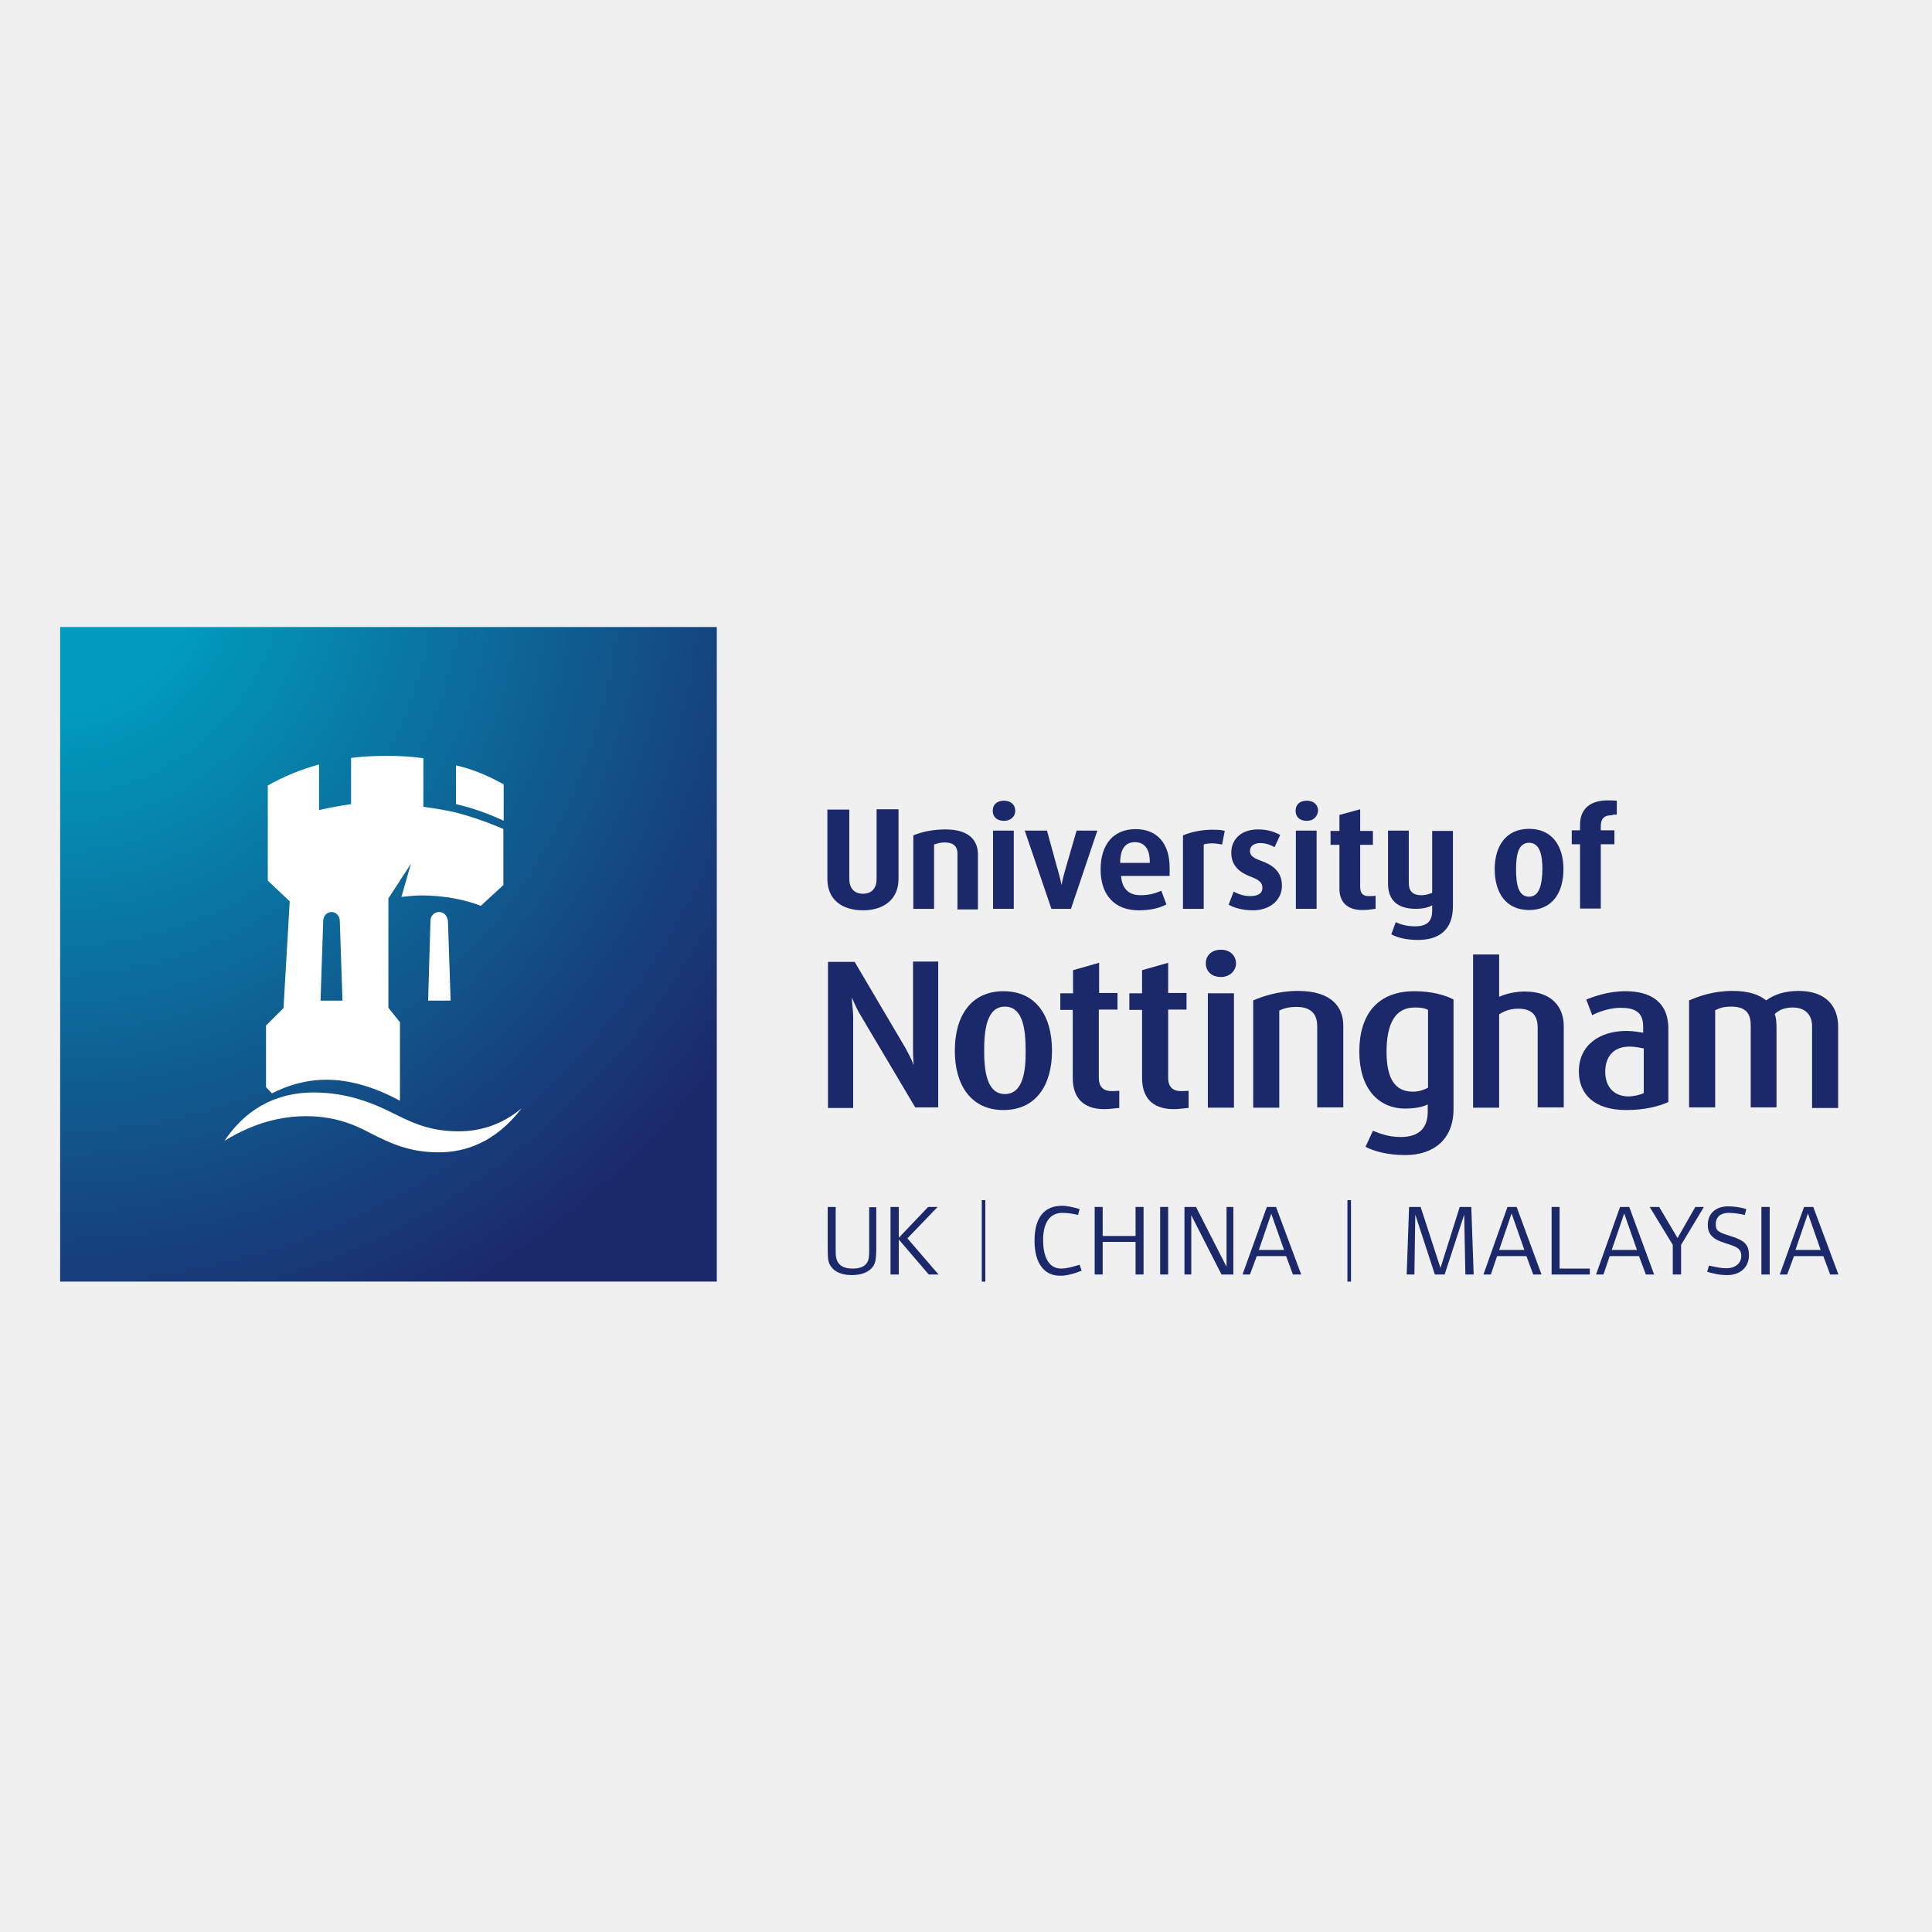
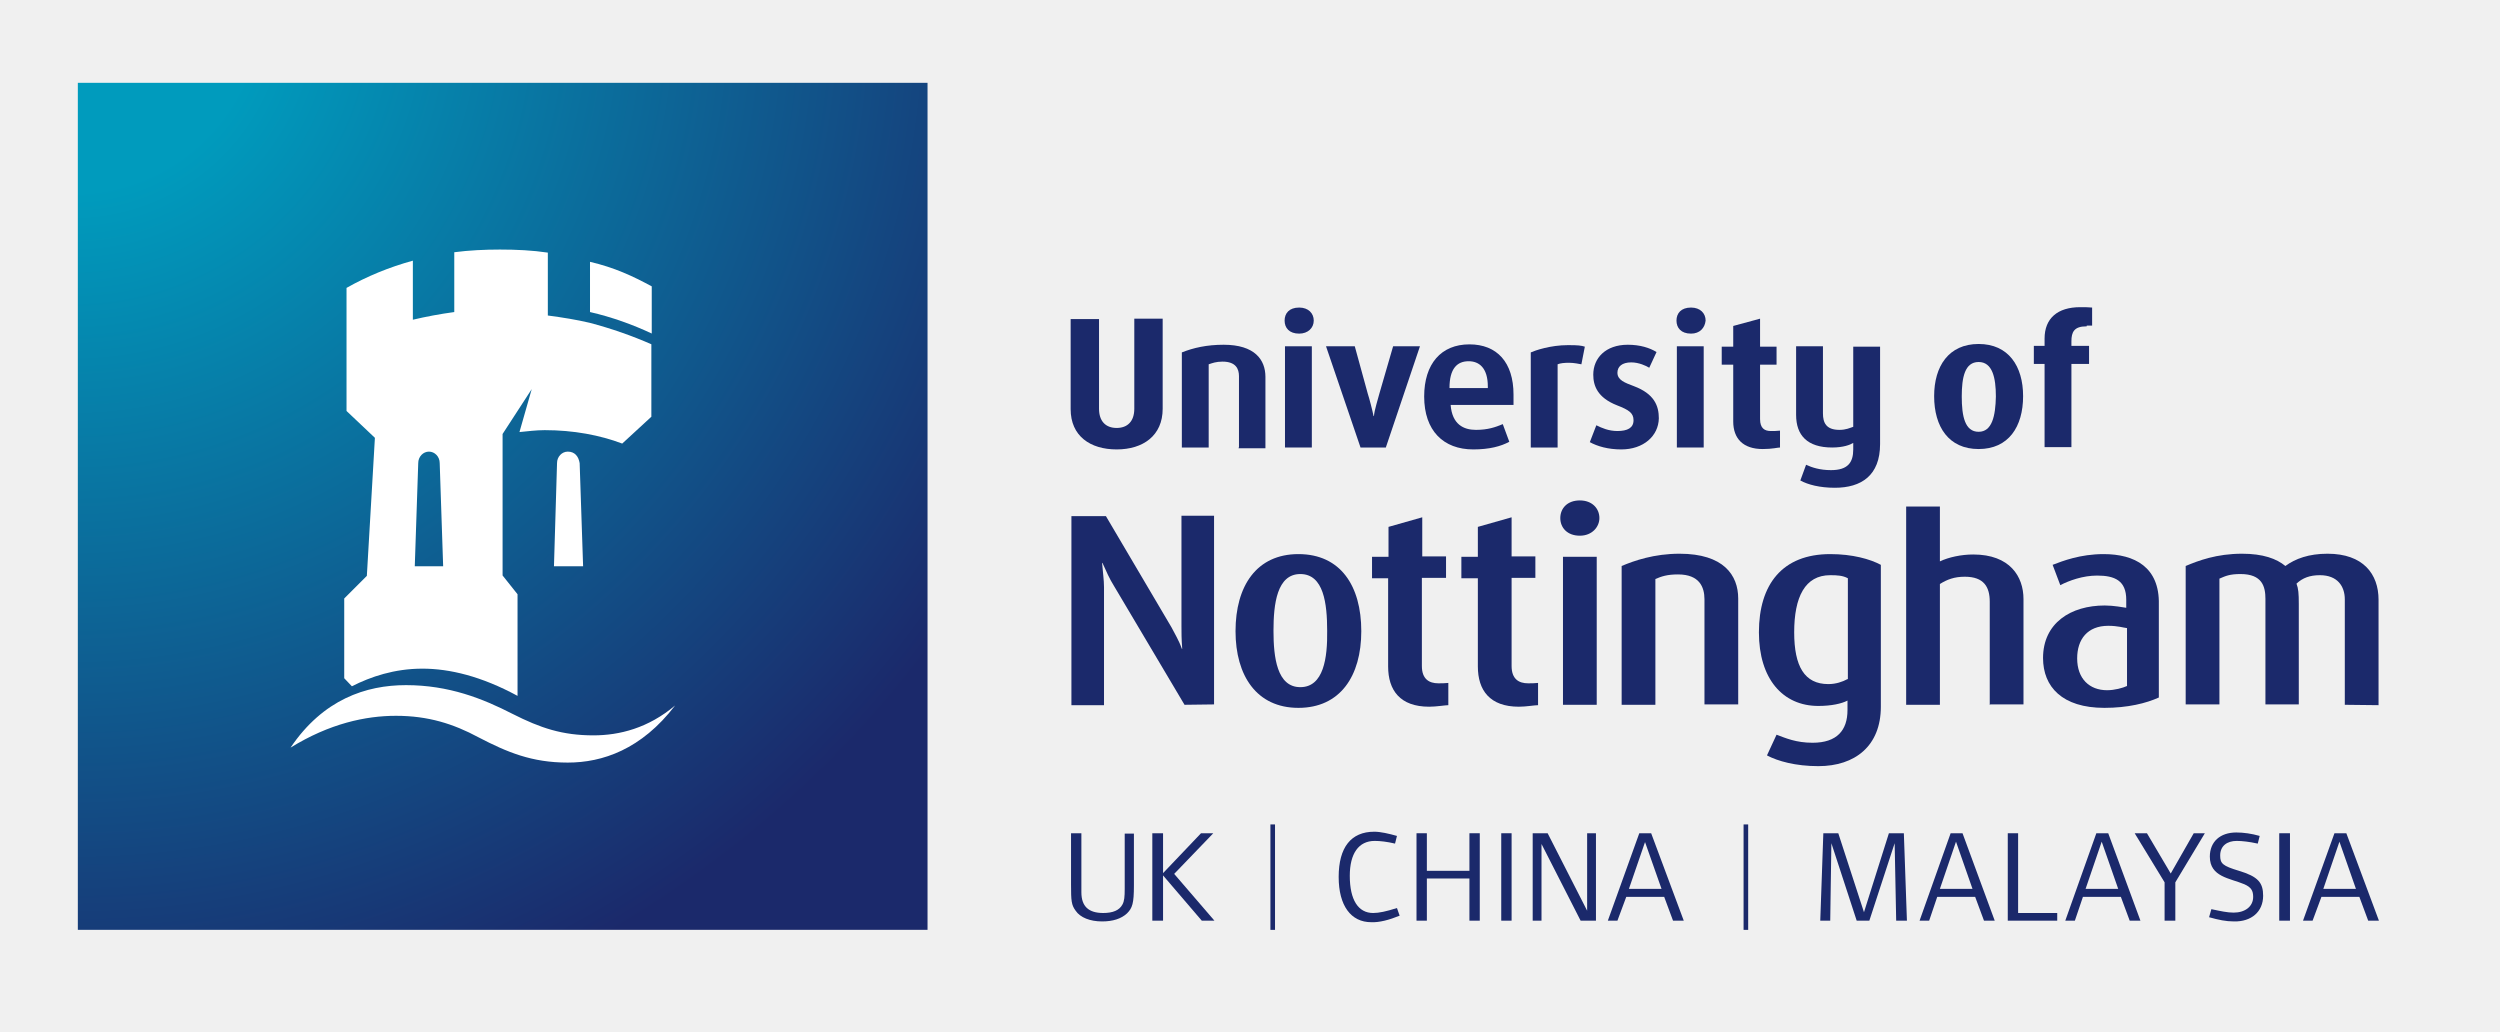
- <svg xmlns="http://www.w3.org/2000/svg" version="1.1" id="layer" x="0px" y="0px" viewBox="0 0 652 652" style="enable-background:new 0 0 652 652;" xml:space="preserve">
+ <svg xmlns="http://www.w3.org/2000/svg" version="1.1" id="layer" x="0px" y="0px" viewBox="0 0 652 269" style="enable-background:new 0 0 652 269;" xml:space="preserve">
  <style type="text/css">
	.st0{fill:#1B296B;}
- 	.st1{fill:url(#Rectangle-path_3_);}
+ 	.st1{fill:url(#Rectangle-path_00000150084719833340956810000017043251934687326346_);}
	.st2{fill:#FFFFFF;}
</style>
  <g id="Symbols">
    <g id="UK-Header" transform="translate(-19, -15)">
      <g>
        <g id="Group-10" transform="translate(19, 15)">
          <g id="UoN_Logo_RGB">
            <g id="New_Logo">
              <g id="Uni_of_Notts" transform="translate(109.8251, 24.61017)">
-                 <path id="Shape" class="st0" d="M255.2,404.2l-0.7-2c-2.8,0.9-4.7,1.3-6.2,1.3c-3.9,0-6.1-3.4-6.1-9.7c0-5.8,2.3-9.1,6.5-9.1         c1.4,0,3.2,0.2,5.3,0.7l0.5-2c-2.1-0.6-4.3-1.1-5.9-1.1c-6.1,0-9.3,4.1-9.3,11.8c0,7.5,3.2,11.8,8.5,11.8         C249.9,406,252.5,405.3,255.2,404.2L255.2,404.2z" />
-                 <polygon id="Shape_1_" class="st0" points="276.1,405.5 276.1,382.7 273.4,382.7 273.4,392.5 262.3,392.5 262.3,382.7          259.6,382.7 259.6,405.5 262.3,405.5 262.3,394.5 273.4,394.5 273.4,405.5        " />
-                 <polygon id="Shape_2_" class="st0" points="284.4,405.5 284.4,382.7 281.7,382.7 281.7,405.5        " />
-                 <polygon id="Shape_3_" class="st0" points="306.4,405.5 306.4,382.7 304.1,382.7 304.1,402.9 293.8,382.7 289.9,382.7          289.9,405.5 292.2,405.5 292.2,385.5 302.4,405.5        " />
-                 <path id="Shape_4_" class="st0" d="M320.8,382.7h-3.1l-8.2,22.8h2.5l2.3-6.2h9.9l2.3,6.2h2.8L320.8,382.7z M315,397.2         l4.2-12.2l4.3,12.2H315z" />
-                 <polygon id="Shape_5_" class="st0" points="387.5,405.5 386.7,382.7 382.8,382.7 376.3,403.3 369.6,382.7 365.7,382.7          364.9,405.5 367.5,405.5 367.8,385.3 374.4,405.5 377.7,405.5 384.3,385.3 384.7,405.5        " />
-                 <path id="Shape_6_" class="st0" d="M402,382.7h-3.1l-8.1,22.8h2.5l2.1-6.2h9.9l2.3,6.2h2.8L402,382.7z M396.1,397.2l4.2-12.3         l4.3,12.3H396.1z" />
-                 <polygon id="Shape_7_" class="st0" points="426.7,405.5 426.7,403.5 416.5,403.5 416.5,382.7 413.8,382.7 413.8,405.5                 " />
-                 <path id="Shape_8_" class="st0" d="M440,382.7h-3.1l-8.1,22.8h2.5l2.1-6.2h9.9l2.3,6.2h2.8L440,382.7z M434.1,397.2l4.2-12.3         l4.3,12.3H434.1z" />
-                 <polygon id="Shape_9_" class="st0" points="465.2,382.7 462.3,382.7 456.3,393.2 450.1,382.7 446.9,382.7 454.7,395.5          454.7,405.5 457.5,405.5 457.5,395.5        " />
-                 <path id="Shape_10_" class="st0" d="M480.4,399c0-3.4-1.3-5-6.3-6.5c-4.3-1.3-4.9-1.9-4.9-4c0-2.5,1.8-3.8,4.3-3.8         c1.4,0,3.2,0.2,5.5,0.7l0.5-2c-2.1-0.6-4.2-0.9-6.1-0.9c-4.2,0-6.9,2.4-6.9,6.3c0,5.3,5.2,5.6,9,7.2c1.8,0.8,2.3,1.7,2.3,3.3         c0,2.5-2.1,4.1-5.1,4.1c-1.7,0-3.4-0.4-5.8-0.9l-0.6,2.1c2.5,0.7,4.4,1.1,6.5,1.1C477.3,405.8,480.4,403.2,480.4,399         L480.4,399z" />
-                 <polygon id="Shape_11_" class="st0" points="487.4,405.5 487.4,382.7 484.6,382.7 484.6,405.5        " />
-                 <path id="Shape_12_" class="st0" d="M502.1,382.7H499l-8.2,22.8h2.5l2.3-6.2h9.9l2.3,6.2h2.8L502.1,382.7z M496.1,397.2         l4.2-12.3l4.3,12.3H496.1z" />
-                 <path id="Shape_13_" class="st0" d="M185.9,396.3v-13.5h-2.4v14.4c0,2.1-0.1,3.2-0.6,4.1c-0.8,1.5-2.5,2.2-5,2.2         c-3.8,0-5.7-1.7-5.7-5.4v-15.4h-2.7v13.3c0,4.4,0.1,5.4,1.2,6.9c1.2,1.8,3.8,2.8,6.9,2.8c2.8,0,5-0.7,6.5-2.1         C185.5,402.2,185.9,401,185.9,396.3L185.9,396.3z" />
-                 <polygon id="Shape_14_" class="st0" points="206.9,405.5 196.4,393.3 206.6,382.7 203.4,382.7 193.5,393.1 193.5,382.7          190.7,382.7 190.7,405.5 193.5,405.5 193.5,393.7 203.6,405.5        " />
-                 <rect id="Rectangle-path" x="221.5" y="380.4" class="st0" width="1.2" height="27.5" />
-                 <rect id="Rectangle-path_1_" x="344.9" y="380.4" class="st0" width="1.2" height="27.5" />
-                 <path id="Shape_15_" class="st0" d="M501.7,349.2v-27.5c0-3.4-1.9-6.3-6.5-6.3c-2.6,0-4.5,0.7-6.1,2.2         c0.5,1.3,0.6,2.6,0.6,5.3v26.2H481v-27.5c0-3.2-0.8-6.5-6.5-6.5c-2.8,0-3.9,0.5-5.5,1.2v32.8h-8.8V313         c3.3-1.4,8.1-3.2,14.7-3.2c5.5,0,9,1.3,11.3,3.2c2.6-1.9,6.1-3.2,11-3.2c9.3,0,13.3,5.3,13.3,12v27.5H501.7L501.7,349.2z" />
-                 <path id="Shape_16_" class="st0" d="M409.1,349.2v-26.9c0-3.8-1.5-6.5-6.5-6.5c-2.7,0-4.6,0.7-6.5,1.9v31.5h-8.8v-51.7h8.8         v14.3c2.3-1.1,5.6-1.8,8.7-1.8c9.6,0,13.1,5.8,13.1,11.6v27.5h-8.7V349.2z" />
-                 <path id="Shape_17_" class="st0" d="M302.2,305.1c-3.3,0-5.1-2.1-5.1-4.6c0-2.5,1.8-4.6,5.1-4.6c3.2,0,5.1,2.1,5.1,4.6         C307.3,302.8,305.4,305.1,302.2,305.1L302.2,305.1z" />
-                 <path id="Shape_18_" class="st0" d="M334.7,349.2v-27.5c0-3.2-1.3-6.5-6.9-6.5c-2.8,0-4.3,0.5-5.9,1.2v32.8h-8.8V313         c3.3-1.4,8.5-3.2,15.1-3.2c11.5,0,15.3,5.6,15.3,11.7v27.6h-8.8V349.2z" />
-                 <polygon id="Shape_19_" class="st0" points="297.8,349.2 297.8,310.6 306.6,310.6 306.6,349.2        " />
-                 <path id="Shape_20_" class="st0" d="M286.3,349.7c-7.6,0-10.7-4.3-10.7-10.5v-23h-4.3v-5.6h4.3v-7.8l8.8-2.5v10.2h6.2v5.6         h-6.2v23c0,3.4,1.9,4.5,4.3,4.5c0.7,0,1.8,0,2.6-0.1v5.8C290.4,349.3,288.2,349.7,286.3,349.7L286.3,349.7z" />
-                 <path id="Shape_21_" class="st0" d="M262.9,349.7c-7.6,0-10.7-4.3-10.7-10.5v-23H248v-5.6h4.3v-7.8l8.8-2.5v10.2h6.2v5.6H261         v23c0,3.4,1.9,4.5,4.3,4.5c0.7,0,1.8,0,2.6-0.1v5.8C267.1,349.3,264.8,349.7,262.9,349.7L262.9,349.7z" />
-                 <path id="Shape_22_" class="st0" d="M199.1,349.2l-18.4-31c-1.2-1.9-2-3.8-3-6h-0.1c0.2,2.5,0.5,4.5,0.5,6.3v30.8h-8.5V300h9         l17.1,29c0.9,1.8,1.9,3.3,2.7,5.6h0.1c-0.2-2.5-0.2-4.1-0.2-5.9v-28.8h8.5v49.2h-7.7V349.2z" />
-                 <path id="Shape_23_" class="st0" d="M438.8,309.9c-6.1,0-10.7,1.8-13.3,2.8l2,5.3c2.3-1.2,5.9-2.5,9.6-2.5         c4.6,0,7.6,1.3,7.6,6.3v2.1c-0.7-0.1-3.3-0.6-5.6-0.6c-8.9,0-16.1,4.6-16.1,13.7c0,7.5,5,13,16,13c6.1,0,10.9-1.2,14.2-2.7         v-24.3C453.4,313.3,446.9,309.9,438.8,309.9L438.8,309.9z M444.9,344.3c-1.1,0.5-3.2,1.1-5.2,1.1c-4.6,0-7.8-3-7.8-8.3         c0-5,2.7-8.5,8.1-8.5c2.5,0,4,0.5,4.9,0.6v15.1H444.9z" />
-                 <path id="Shape_24_" class="st0" d="M367.5,309.9c-12.5,0-18.6,7.9-18.6,20.4c0,12.1,6.2,19.2,15.5,19.2         c3.4,0,6.1-0.6,7.6-1.4v2.5c0,5.2-2.7,8.5-9.1,8.5c-4.3,0-7-1.2-9.4-2.1l-2.5,5.4c2.8,1.5,7.5,2.8,13.4,2.8         c9.6,0,16.3-5.3,16.3-15.5v-37C377.9,311.2,373.3,309.9,367.5,309.9L367.5,309.9z M372,342.5c-1.3,0.7-3,1.3-5,1.3         c-6.2,0-8.9-4.6-8.9-13.5c0-9.2,2.8-14.9,9.4-14.9c1.9,0,3.3,0.1,4.6,0.8v26.3H372z" />
-                 <path id="Shape_25_" class="st0" d="M228.8,309.9c-10.9,0-16.4,8.3-16.4,20.1c0,11.6,5.5,20,16.4,20c10.9,0,16.4-8.3,16.4-20         C245.2,318.2,239.8,309.9,228.8,309.9L228.8,309.9z M229.3,344.6c-6.1,0-7-7.8-7-14.7c0-7,0.9-14.8,7-14.8         c6.1,0,7,7.7,7,14.8C236.4,336.9,235.4,344.6,229.3,344.6L229.3,344.6z" />
-                 <path id="Shape_26_" class="st0" d="M434.3,250.5c-3.2,0-3.9,1.5-3.9,3.9v1.2h4.6v4.7h-4.6V282h-7v-21.7h-2.8v-4.7h2.8v-1.9         c0-5.3,3.4-8.2,9.3-8.2c1.2,0,2,0,3.1,0.1v4.7h-1.4V250.5z" />
-                 <path id="Shape_27_" class="st0" d="M368.7,292.6c-3.9,0-7-0.8-9-1.9l1.5-4.1c1.5,0.7,3.6,1.4,6.5,1.4c4.4,0,5.8-2,5.8-5.4         v-1.7c-0.8,0.5-2.6,1.2-5.5,1.2c-6.5,0-9.4-3.2-9.4-8.5v-17.9h7v17.5c0,2.4,0.8,4.3,4.3,4.3c1.7,0,2.7-0.5,3.6-0.8v-20.9h7         v25.4C380.5,289.4,375.6,292.6,368.7,292.6L368.7,292.6z" />
-                 <path id="Shape_28_" class="st0" d="M349.9,282.5c-5.1,0-7.7-2.7-7.7-7.2v-14.8h-3v-4.7h3v-5.4l7-1.9v7.3h4.3v4.7h-4.3v14.2         c0,2.4,1.2,3.1,2.8,3.1c0.8,0,1.5,0,2.4-0.1v4.4C353.8,282.1,352.4,282.5,349.9,282.5L349.9,282.5z" />
-                 <polygon id="Shape_29_" class="st0" points="327.5,282.1 327.5,255.7 334.5,255.7 334.5,282.1        " />
-                 <path id="Shape_30_" class="st0" d="M313,282.6c-3.4,0-6.2-0.8-8.2-1.9l1.7-4.4c1.4,0.7,3.2,1.5,5.5,1.5         c2.6,0,4.2-0.8,4.2-2.8c0-1.9-1.2-2.7-4.3-3.9c-5.1-2-6.2-5.1-6.2-8c0-4.3,3.2-7.8,9-7.8c3.2,0,5.7,0.8,7.5,1.9l-1.9,4.1         c-0.8-0.5-2.7-1.4-4.7-1.4c-2.4,0-3.6,1.1-3.6,2.7c0,1.9,1.9,2.6,4.3,3.5c5.3,2,6.5,5.1,6.5,8.4         C322.7,279.1,318.8,282.6,313,282.6L313,282.6z" />
-                 <path id="Shape_31_" class="st0" d="M302.6,260.4c-0.5-0.1-2-0.4-3.2-0.4s-2.3,0.1-3,0.4v21.7h-7v-24.8         c1.1-0.5,5.1-1.9,9.7-1.9c2.7,0,3.4,0.1,4.4,0.4L302.6,260.4L302.6,260.4z" />
-                 <path id="Shape_32_" class="st0" d="M229,252.4c-2.6,0-3.8-1.5-3.8-3.4s1.2-3.4,3.8-3.4c2.4,0,3.8,1.5,3.8,3.4         S231.3,252.4,229,252.4L229,252.4z" />
-                 <path id="Shape_33_" class="st0" d="M251.6,282.1H245l-9-26.4h7.5l3.4,12.4c0.4,1.2,1.2,4.3,1.5,5.8h0.1         c0.1-1.5,1.1-4.6,1.4-5.8l3.6-12.4h7L251.6,282.1L251.6,282.1z" />
-                 <polygon id="Shape_34_" class="st0" points="225.3,282.1 225.3,255.7 232.3,255.7 232.3,282.1        " />
-                 <path id="Shape_35_" class="st0" d="M331.2,252.4c-2.6,0-3.8-1.5-3.8-3.4s1.2-3.4,3.8-3.4c2.4,0,3.8,1.5,3.8,3.4         C334.8,250.9,333.5,252.4,331.2,252.4L331.2,252.4z" />
-                 <path id="Shape_36_" class="st0" d="M213.3,282.1v-18.6c0-1.9-0.8-3.8-4.3-3.8c-1.7,0-2.7,0.4-3.6,0.7v21.7h-7v-24.8         c3-1.2,6.5-2,10.9-2c8.1,0,10.9,3.9,10.9,8.4v18.6h-7V282.1z" />
-                 <path id="Shape_37_" class="st0" d="M181.4,282.6c-6.9,0-12-3.5-12-10.5v-23.5h7.4V272c0,3.2,1.7,5,4.6,5         c2.8,0,4.6-1.7,4.6-5v-23.5h7.4V272C193.4,279,188.3,282.6,181.4,282.6L181.4,282.6z" />
-                 <path id="Shape_38_" class="st0" d="M406.2,255.1c-7.8,0-11.6,5.8-11.6,13.6c0,8,3.8,13.8,11.6,13.8s11.6-5.8,11.6-13.8         C417.8,260.9,414,255.1,406.2,255.1L406.2,255.1z M406.2,278c-3.6,0-4.4-4.1-4.4-9.2c0-5,0.8-9,4.4-9s4.5,4.1,4.5,9         C410.6,273.9,409.7,278,406.2,278L406.2,278z" />
-                 <path id="Shape_39_" class="st0" d="M284.9,268.3c0-8.4-4.3-13.1-11.5-13.1c-7.4,0-11.8,5.1-11.8,13.6         c0,8.9,5,13.8,12.8,13.8c4.2,0,7.2-0.8,9.4-2l-1.7-4.6c-1.9,0.8-3.9,1.5-7,1.5c-3.2,0-6.2-1.4-6.6-6.5h16.4V268.3         L284.9,268.3z M278.2,266.6h-10c0-5.1,2-7,5-7c2.7,0,5,1.7,5,6.6V266.6L278.2,266.6z" />
+                 <path id="Shape" class="st0" d="M255.2,214.2l-0.7-2c-2.8,0.9-4.7,1.3-6.2,1.3c-3.9,0-6.1-3.4-6.1-9.7c0-5.8,2.3-9.1,6.5-9.1         c1.4,0,3.2,0.2,5.3,0.7l0.5-2c-2.1-0.6-4.3-1.1-5.9-1.1c-6.1,0-9.3,4.1-9.3,11.8c0,7.5,3.2,11.8,8.5,11.8         C249.9,216,252.5,215.3,255.2,214.2L255.2,214.2z" />
+                 <polygon id="Shape_1_" class="st0" points="276.1,215.5 276.1,192.7 273.4,192.7 273.4,202.5 262.3,202.5 262.3,192.7          259.6,192.7 259.6,215.5 262.3,215.5 262.3,204.5 273.4,204.5 273.4,215.5        " />
+                 <polygon id="Shape_2_" class="st0" points="284.4,215.5 284.4,192.7 281.7,192.7 281.7,215.5        " />
+                 <polygon id="Shape_3_" class="st0" points="306.4,215.5 306.4,192.7 304.1,192.7 304.1,212.9 293.8,192.7 289.9,192.7          289.9,215.5 292.2,215.5 292.2,195.5 302.4,215.5        " />
+                 <path id="Shape_4_" class="st0" d="M320.8,192.7h-3.1l-8.2,22.8h2.5l2.3-6.2h9.9l2.3,6.2h2.8L320.8,192.7z M315,207.2         l4.2-12.2l4.3,12.2H315z" />
+                 <polygon id="Shape_5_" class="st0" points="387.5,215.5 386.7,192.7 382.8,192.7 376.3,213.3 369.6,192.7 365.7,192.7          364.9,215.5 367.5,215.5 367.8,195.3 374.4,215.5 377.7,215.5 384.3,195.3 384.7,215.5        " />
+                 <path id="Shape_6_" class="st0" d="M402,192.7h-3.1l-8.1,22.8h2.5l2.1-6.2h9.9l2.3,6.2h2.8L402,192.7z M396.1,207.2l4.2-12.3         l4.3,12.3H396.1z" />
+                 <polygon id="Shape_7_" class="st0" points="426.7,215.5 426.7,213.5 416.5,213.5 416.5,192.7 413.8,192.7 413.8,215.5                 " />
+                 <path id="Shape_8_" class="st0" d="M440,192.7h-3.1l-8.1,22.8h2.5l2.1-6.2h9.9l2.3,6.2h2.8L440,192.7z M434.1,207.2l4.2-12.3         l4.3,12.3H434.1z" />
+                 <polygon id="Shape_9_" class="st0" points="465.2,192.7 462.3,192.7 456.3,203.2 450.1,192.7 446.9,192.7 454.7,205.5          454.7,215.5 457.5,215.5 457.5,205.5        " />
+                 <path id="Shape_10_" class="st0" d="M480.4,209c0-3.4-1.3-5-6.3-6.5c-4.3-1.3-4.9-1.9-4.9-4c0-2.5,1.8-3.8,4.3-3.8         c1.4,0,3.2,0.2,5.5,0.7l0.5-2c-2.1-0.6-4.2-0.9-6.1-0.9c-4.2,0-6.9,2.4-6.9,6.3c0,5.3,5.2,5.6,9,7.2c1.8,0.8,2.3,1.7,2.3,3.3         c0,2.5-2.1,4.1-5.1,4.1c-1.7,0-3.4-0.4-5.8-0.9l-0.6,2.1c2.5,0.7,4.4,1.1,6.5,1.1C477.3,215.8,480.4,213.2,480.4,209         L480.4,209z" />
+                 <polygon id="Shape_11_" class="st0" points="487.4,215.5 487.4,192.7 484.6,192.7 484.6,215.5        " />
+                 <path id="Shape_12_" class="st0" d="M502.1,192.7H499l-8.2,22.8h2.5l2.3-6.2h9.9l2.3,6.2h2.8L502.1,192.7z M496.1,207.2         l4.2-12.3l4.3,12.3H496.1z" />
+                 <path id="Shape_13_" class="st0" d="M185.9,206.3v-13.5h-2.4v14.4c0,2.1-0.1,3.2-0.6,4.1c-0.8,1.5-2.5,2.2-5,2.2         c-3.8,0-5.7-1.7-5.7-5.4v-15.4h-2.7V206c0,4.4,0.1,5.4,1.2,6.9c1.2,1.8,3.8,2.8,6.9,2.8c2.8,0,5-0.7,6.5-2.1         C185.5,212.2,185.9,211,185.9,206.3L185.9,206.3z" />
+                 <polygon id="Shape_14_" class="st0" points="206.9,215.5 196.4,203.3 206.6,192.7 203.4,192.7 193.5,203.1 193.5,192.7          190.7,192.7 190.7,215.5 193.5,215.5 193.5,203.7 203.6,215.5        " />
+                 <rect id="Rectangle-path" x="221.5" y="190.4" class="st0" width="1.2" height="27.5" />
+                 <rect id="Rectangle-path_1_" x="344.9" y="190.4" class="st0" width="1.2" height="27.5" />
+                 <path id="Shape_15_" class="st0" d="M501.7,159.2v-27.5c0-3.4-1.9-6.3-6.5-6.3c-2.6,0-4.5,0.7-6.1,2.2         c0.5,1.3,0.6,2.6,0.6,5.3v26.2H481v-27.5c0-3.2-0.8-6.5-6.5-6.5c-2.8,0-3.9,0.5-5.5,1.2v32.8h-8.8V123         c3.3-1.4,8.1-3.2,14.7-3.2c5.5,0,9,1.3,11.3,3.2c2.6-1.9,6.1-3.2,11-3.2c9.3,0,13.3,5.3,13.3,12v27.5L501.7,159.2         L501.7,159.2z" />
+                 <path id="Shape_16_" class="st0" d="M409.1,159.2v-26.9c0-3.8-1.5-6.5-6.5-6.5c-2.7,0-4.6,0.7-6.5,1.9v31.5h-8.8v-51.7h8.8         v14.3c2.3-1.1,5.6-1.8,8.7-1.8c9.6,0,13.1,5.8,13.1,11.6v27.5h-8.7v0.1H409.1z" />
+                 <path id="Shape_17_" class="st0" d="M302.2,115.1c-3.3,0-5.1-2.1-5.1-4.6s1.8-4.6,5.1-4.6c3.2,0,5.1,2.1,5.1,4.6         C307.3,112.8,305.4,115.1,302.2,115.1L302.2,115.1z" />
+                 <path id="Shape_18_" class="st0" d="M334.7,159.2v-27.5c0-3.2-1.3-6.5-6.9-6.5c-2.8,0-4.3,0.5-5.9,1.2v32.8h-8.8V123         c3.3-1.4,8.5-3.2,15.1-3.2c11.5,0,15.3,5.6,15.3,11.7v27.6h-8.8L334.7,159.2L334.7,159.2z" />
+                 <polygon id="Shape_19_" class="st0" points="297.8,159.2 297.8,120.6 306.6,120.6 306.6,159.2        " />
+                 <path id="Shape_20_" class="st0" d="M286.3,159.7c-7.6,0-10.7-4.3-10.7-10.5v-23h-4.3v-5.6h4.3v-7.8l8.8-2.5v10.2h6.2v5.6         h-6.2v23c0,3.4,1.9,4.5,4.3,4.5c0.7,0,1.8,0,2.6-0.1v5.8C290.4,159.3,288.2,159.7,286.3,159.7L286.3,159.7z" />
+                 <path id="Shape_21_" class="st0" d="M262.9,159.7c-7.6,0-10.7-4.3-10.7-10.5v-23H248v-5.6h4.3v-7.8l8.8-2.5v10.2h6.2v5.6H261         v23c0,3.4,1.9,4.5,4.3,4.5c0.7,0,1.8,0,2.6-0.1v5.8C267.1,159.3,264.8,159.7,262.9,159.7L262.9,159.7z" />
+                 <path id="Shape_22_" class="st0" d="M199.1,159.2l-18.4-31c-1.2-1.9-2-3.8-3-6h-0.1c0.2,2.5,0.5,4.5,0.5,6.3v30.8h-8.5V110h9         l17.1,29c0.9,1.8,1.9,3.3,2.7,5.6h0.1c-0.2-2.5-0.2-4.1-0.2-5.9v-28.8h8.5v49.2L199.1,159.2L199.1,159.2L199.1,159.2z" />
+                 <path id="Shape_23_" class="st0" d="M438.8,119.9c-6.1,0-10.7,1.8-13.3,2.8l2,5.3c2.3-1.2,5.9-2.5,9.6-2.5         c4.6,0,7.6,1.3,7.6,6.3v2.1c-0.7-0.1-3.3-0.6-5.6-0.6c-8.9,0-16.1,4.6-16.1,13.7c0,7.5,5,13,16,13c6.1,0,10.9-1.2,14.2-2.7         V133C453.4,123.3,446.9,119.9,438.8,119.9L438.8,119.9z M444.9,154.3c-1.1,0.5-3.2,1.1-5.2,1.1c-4.6,0-7.8-3-7.8-8.3         c0-5,2.7-8.5,8.1-8.5c2.5,0,4,0.5,4.9,0.6V154.3L444.9,154.3L444.9,154.3z" />
+                 <path id="Shape_24_" class="st0" d="M367.5,119.9c-12.5,0-18.6,7.9-18.6,20.4c0,12.1,6.2,19.2,15.5,19.2         c3.4,0,6.1-0.6,7.6-1.4v2.5c0,5.2-2.7,8.5-9.1,8.5c-4.3,0-7-1.2-9.4-2.1l-2.5,5.4c2.8,1.5,7.5,2.8,13.4,2.8         c9.6,0,16.3-5.3,16.3-15.5v-37C377.9,121.2,373.3,119.9,367.5,119.9L367.5,119.9z M372,152.5c-1.3,0.7-3,1.3-5,1.3         c-6.2,0-8.9-4.6-8.9-13.5c0-9.2,2.8-14.9,9.4-14.9c1.9,0,3.3,0.1,4.6,0.8v26.3L372,152.5L372,152.5z" />
+                 <path id="Shape_25_" class="st0" d="M228.8,119.9c-10.9,0-16.4,8.3-16.4,20.1c0,11.6,5.5,20,16.4,20s16.4-8.3,16.4-20         C245.2,128.2,239.8,119.9,228.8,119.9L228.8,119.9z M229.3,154.6c-6.1,0-7-7.8-7-14.7c0-7,0.9-14.8,7-14.8s7,7.7,7,14.8         C236.4,146.9,235.4,154.6,229.3,154.6L229.3,154.6z" />
+                 <path id="Shape_26_" class="st0" d="M434.3,60.5c-3.2,0-3.9,1.5-3.9,3.9v1.2h4.6v4.7h-4.6V92h-7V70.3h-2.8v-4.7h2.8v-1.9         c0-5.3,3.4-8.2,9.3-8.2c1.2,0,2,0,3.1,0.1v4.7h-1.4v0.2H434.3z" />
+                 <path id="Shape_27_" class="st0" d="M368.7,102.6c-3.9,0-7-0.8-9-1.9l1.5-4.1c1.5,0.7,3.6,1.4,6.5,1.4c4.4,0,5.8-2,5.8-5.4         v-1.7c-0.8,0.5-2.6,1.2-5.5,1.2c-6.5,0-9.4-3.2-9.4-8.5V65.7h7v17.5c0,2.4,0.8,4.3,4.3,4.3c1.7,0,2.7-0.5,3.6-0.8V65.8h7         v25.4C380.5,99.4,375.6,102.6,368.7,102.6L368.7,102.6z" />
+                 <path id="Shape_28_" class="st0" d="M349.9,92.5c-5.1,0-7.7-2.7-7.7-7.2V70.5h-3v-4.7h3v-5.4l7-1.9v7.3h4.3v4.7h-4.3v14.2         c0,2.4,1.2,3.1,2.8,3.1c0.8,0,1.5,0,2.4-0.1v4.4C353.8,92.1,352.4,92.5,349.9,92.5L349.9,92.5z" />
+                 <polygon id="Shape_29_" class="st0" points="327.5,92.1 327.5,65.7 334.5,65.7 334.5,92.1        " />
+                 <path id="Shape_30_" class="st0" d="M313,92.6c-3.4,0-6.2-0.8-8.2-1.9l1.7-4.4c1.4,0.7,3.2,1.5,5.5,1.5         c2.6,0,4.2-0.8,4.2-2.8c0-1.9-1.2-2.7-4.3-3.9c-5.1-2-6.2-5.1-6.2-8c0-4.3,3.2-7.8,9-7.8c3.2,0,5.7,0.8,7.5,1.9l-1.9,4.1         c-0.8-0.5-2.7-1.4-4.7-1.4c-2.4,0-3.6,1.1-3.6,2.7c0,1.9,1.9,2.6,4.3,3.5c5.3,2,6.5,5.1,6.5,8.4         C322.7,89.1,318.8,92.6,313,92.6L313,92.6z" />
+                 <path id="Shape_31_" class="st0" d="M302.6,70.4c-0.5-0.1-2-0.4-3.2-0.4s-2.3,0.1-3,0.4v21.7h-7V67.3         c1.1-0.5,5.1-1.9,9.7-1.9c2.7,0,3.4,0.1,4.4,0.4L302.6,70.4L302.6,70.4z" />
+                 <path id="Shape_32_" class="st0" d="M229,62.4c-2.6,0-3.8-1.5-3.8-3.4s1.2-3.4,3.8-3.4c2.4,0,3.8,1.5,3.8,3.4         S231.3,62.4,229,62.4L229,62.4z" />
+                 <path id="Shape_33_" class="st0" d="M251.6,92.1H245l-9-26.4h7.5l3.4,12.4c0.4,1.2,1.2,4.3,1.5,5.8h0.1         c0.1-1.5,1.1-4.6,1.4-5.8l3.6-12.4h7L251.6,92.1L251.6,92.1z" />
+                 <polygon id="Shape_34_" class="st0" points="225.3,92.1 225.3,65.7 232.3,65.7 232.3,92.1        " />
+                 <path id="Shape_35_" class="st0" d="M331.2,62.4c-2.6,0-3.8-1.5-3.8-3.4s1.2-3.4,3.8-3.4c2.4,0,3.8,1.5,3.8,3.4         C334.8,60.9,333.5,62.4,331.2,62.4L331.2,62.4z" />
+                 <path id="Shape_36_" class="st0" d="M213.3,92.1V73.5c0-1.9-0.8-3.8-4.3-3.8c-1.7,0-2.7,0.4-3.6,0.7v21.7h-7V67.3         c3-1.2,6.5-2,10.9-2c8.1,0,10.9,3.9,10.9,8.4v18.6h-7v-0.2H213.3z" />
+                 <path id="Shape_37_" class="st0" d="M181.4,92.6c-6.9,0-12-3.5-12-10.5V58.6h7.4V82c0,3.2,1.7,5,4.6,5c2.8,0,4.6-1.7,4.6-5         V58.5h7.4V82C193.4,89,188.3,92.6,181.4,92.6L181.4,92.6z" />
+                 <path id="Shape_38_" class="st0" d="M406.2,65.1c-7.8,0-11.6,5.8-11.6,13.6c0,8,3.8,13.8,11.6,13.8s11.6-5.8,11.6-13.8         C417.8,70.9,414,65.1,406.2,65.1L406.2,65.1z M406.2,88c-3.6,0-4.4-4.1-4.4-9.2c0-5,0.8-9,4.4-9s4.5,4.1,4.5,9         C410.6,83.9,409.7,88,406.2,88L406.2,88z" />
+                 <path id="Shape_39_" class="st0" d="M284.9,78.3c0-8.4-4.3-13.1-11.5-13.1c-7.4,0-11.8,5.1-11.8,13.6c0,8.9,5,13.8,12.8,13.8         c4.2,0,7.2-0.8,9.4-2l-1.7-4.6c-1.9,0.8-3.9,1.5-7,1.5c-3.2,0-6.2-1.4-6.6-6.5h16.4L284.9,78.3L284.9,78.3z M278.2,76.6h-10         c0-5.1,2-7,5-7c2.7,0,5,1.7,5,6.6V76.6L278.2,76.6z" />
              </g>
-               <radialGradient id="Rectangle-path_3_" cx="27.898" cy="743.835" r="2.981" gradientTransform="matrix(94.0567 0 0 -93.7698 -2605.587 69940.867)" gradientUnits="userSpaceOnUse">
+               <radialGradient id="Rectangle-path_00000104698942500342841300000005916505237815705789_" cx="-598.372" cy="-64.564" r="2.981" gradientTransform="matrix(94.0567 0 0 93.7698 56299.305 6055.714)" gradientUnits="userSpaceOnUse">
                <stop offset="0" style="stop-color:#009BBD" />
                <stop offset="0.173" style="stop-color:#009BBD" />
                <stop offset="1" style="stop-color:#1B296B" />
              </radialGradient>
-               <rect id="Rectangle-path_2_" x="20.3" y="211.6" class="st1" width="221.6" height="220.9" />
+               <rect id="Rectangle-path_2_" x="20.3" y="21.6" style="fill:url(#Rectangle-path_00000104698942500342841300000005916505237815705789_);" width="221.6" height="220.9" />
              <g id="Castle" transform="translate(23.17411, 18.58319)">
                <g id="Group" transform="translate(0, 0)">
-                   <path id="Shape_40_" class="st2" d="M146.8,246.1c-5-2.7-9.7-4.9-16.1-6.4v13.1c5.7,1.3,11.2,3.3,16.1,5.6V246.1z" />
-                   <path id="Shape_41_" class="st2" d="M124.9,289.2c-1.5,0-2.8,1.3-2.8,3l-0.8,26.9h7.6l-0.9-26.9          C127.7,290.4,126.7,289.2,124.9,289.2z" />
-                   <path id="Shape_42_" class="st2" d="M131.6,363.2c-8.1,0-13.8-1.9-21.1-5.6c-7.8-4-16.6-7.5-27.8-7.5          c-10.4,0-21.6,3.7-30.1,16.3c10.2-6.3,19.6-8.3,27.5-8.3c8.4,0,15,2.1,21.5,5.6c7.5,3.9,13.9,6.6,23.3,6.6          c9,0,19.2-3.4,28-14.9C145.9,361.3,138.4,363.2,131.6,363.2z" />
-                   <path id="Shape_43_" class="st2" d="M87,345.8c7.1,0,15.4,2,24.8,7.1v-26.5l-3.9-4.9v-36.9l7.6-11.7l-3.2,11.2          c2.1-0.2,4.3-0.5,6.6-0.5c7.5,0,14.4,1.3,20.2,3.5l7.6-7v-18.9c-5-2.2-10.4-4.1-16.1-5.6c-3.4-0.8-7.1-1.4-10.9-1.9v-16.4          c-4-0.6-8.2-0.8-12.5-0.8c-4,0-8.1,0.2-11.9,0.7v15.6c-3.7,0.5-7.4,1.2-10.8,2v-15.4c-6.2,1.7-12,4.1-17.3,7.1v32.1l7.4,7          l-2.1,36l-5.9,5.9v20.8l2,2.1C73.5,347.9,79.7,345.8,87,345.8z M85.9,292.2c0-1.7,1.3-3,2.8-3c1.5,0,2.8,1.3,2.8,3l0.9,26.9          H85L85.9,292.2z" />
+                   <path id="Shape_40_" class="st2" d="M146.8,56.1c-5-2.7-9.7-4.9-16.1-6.4v13.1c5.7,1.3,11.2,3.3,16.1,5.6V56.1z" />
+                   <path id="Shape_41_" class="st2" d="M124.9,99.2c-1.5,0-2.8,1.3-2.8,3l-0.8,26.9h7.6l-0.9-26.9          C127.7,100.4,126.7,99.2,124.9,99.2z" />
+                   <path id="Shape_42_" class="st2" d="M131.6,173.2c-8.1,0-13.8-1.9-21.1-5.6c-7.8-4-16.6-7.5-27.8-7.5          c-10.4,0-21.6,3.7-30.1,16.3c10.2-6.3,19.6-8.3,27.5-8.3c8.4,0,15,2.1,21.5,5.6c7.5,3.9,13.9,6.6,23.3,6.6          c9,0,19.2-3.4,28-14.9C145.9,171.3,138.4,173.2,131.6,173.2z" />
+                   <path id="Shape_43_" class="st2" d="M87,155.8c7.1,0,15.4,2,24.8,7.1v-26.5l-3.9-4.9V94.6l7.6-11.7l-3.2,11.2          c2.1-0.2,4.3-0.5,6.6-0.5c7.5,0,14.4,1.3,20.2,3.5l7.6-7V71.2c-5-2.2-10.4-4.1-16.1-5.6c-3.4-0.8-7.1-1.4-10.9-1.9V47.3          c-4-0.6-8.2-0.8-12.5-0.8c-4,0-8.1,0.2-11.9,0.7v15.6c-3.7,0.5-7.4,1.2-10.8,2V49.4c-6.2,1.7-12,4.1-17.3,7.1v32.1l7.4,7          l-2.1,36l-5.9,5.9v20.8l2,2.1C73.5,157.9,79.7,155.8,87,155.8z M85.9,102.2c0-1.7,1.3-3,2.8-3s2.8,1.3,2.8,3l0.9,26.9H85          L85.9,102.2z" />
                </g>
              </g>
            </g>
          </g>
        </g>
      </g>
    </g>
  </g>
</svg>
